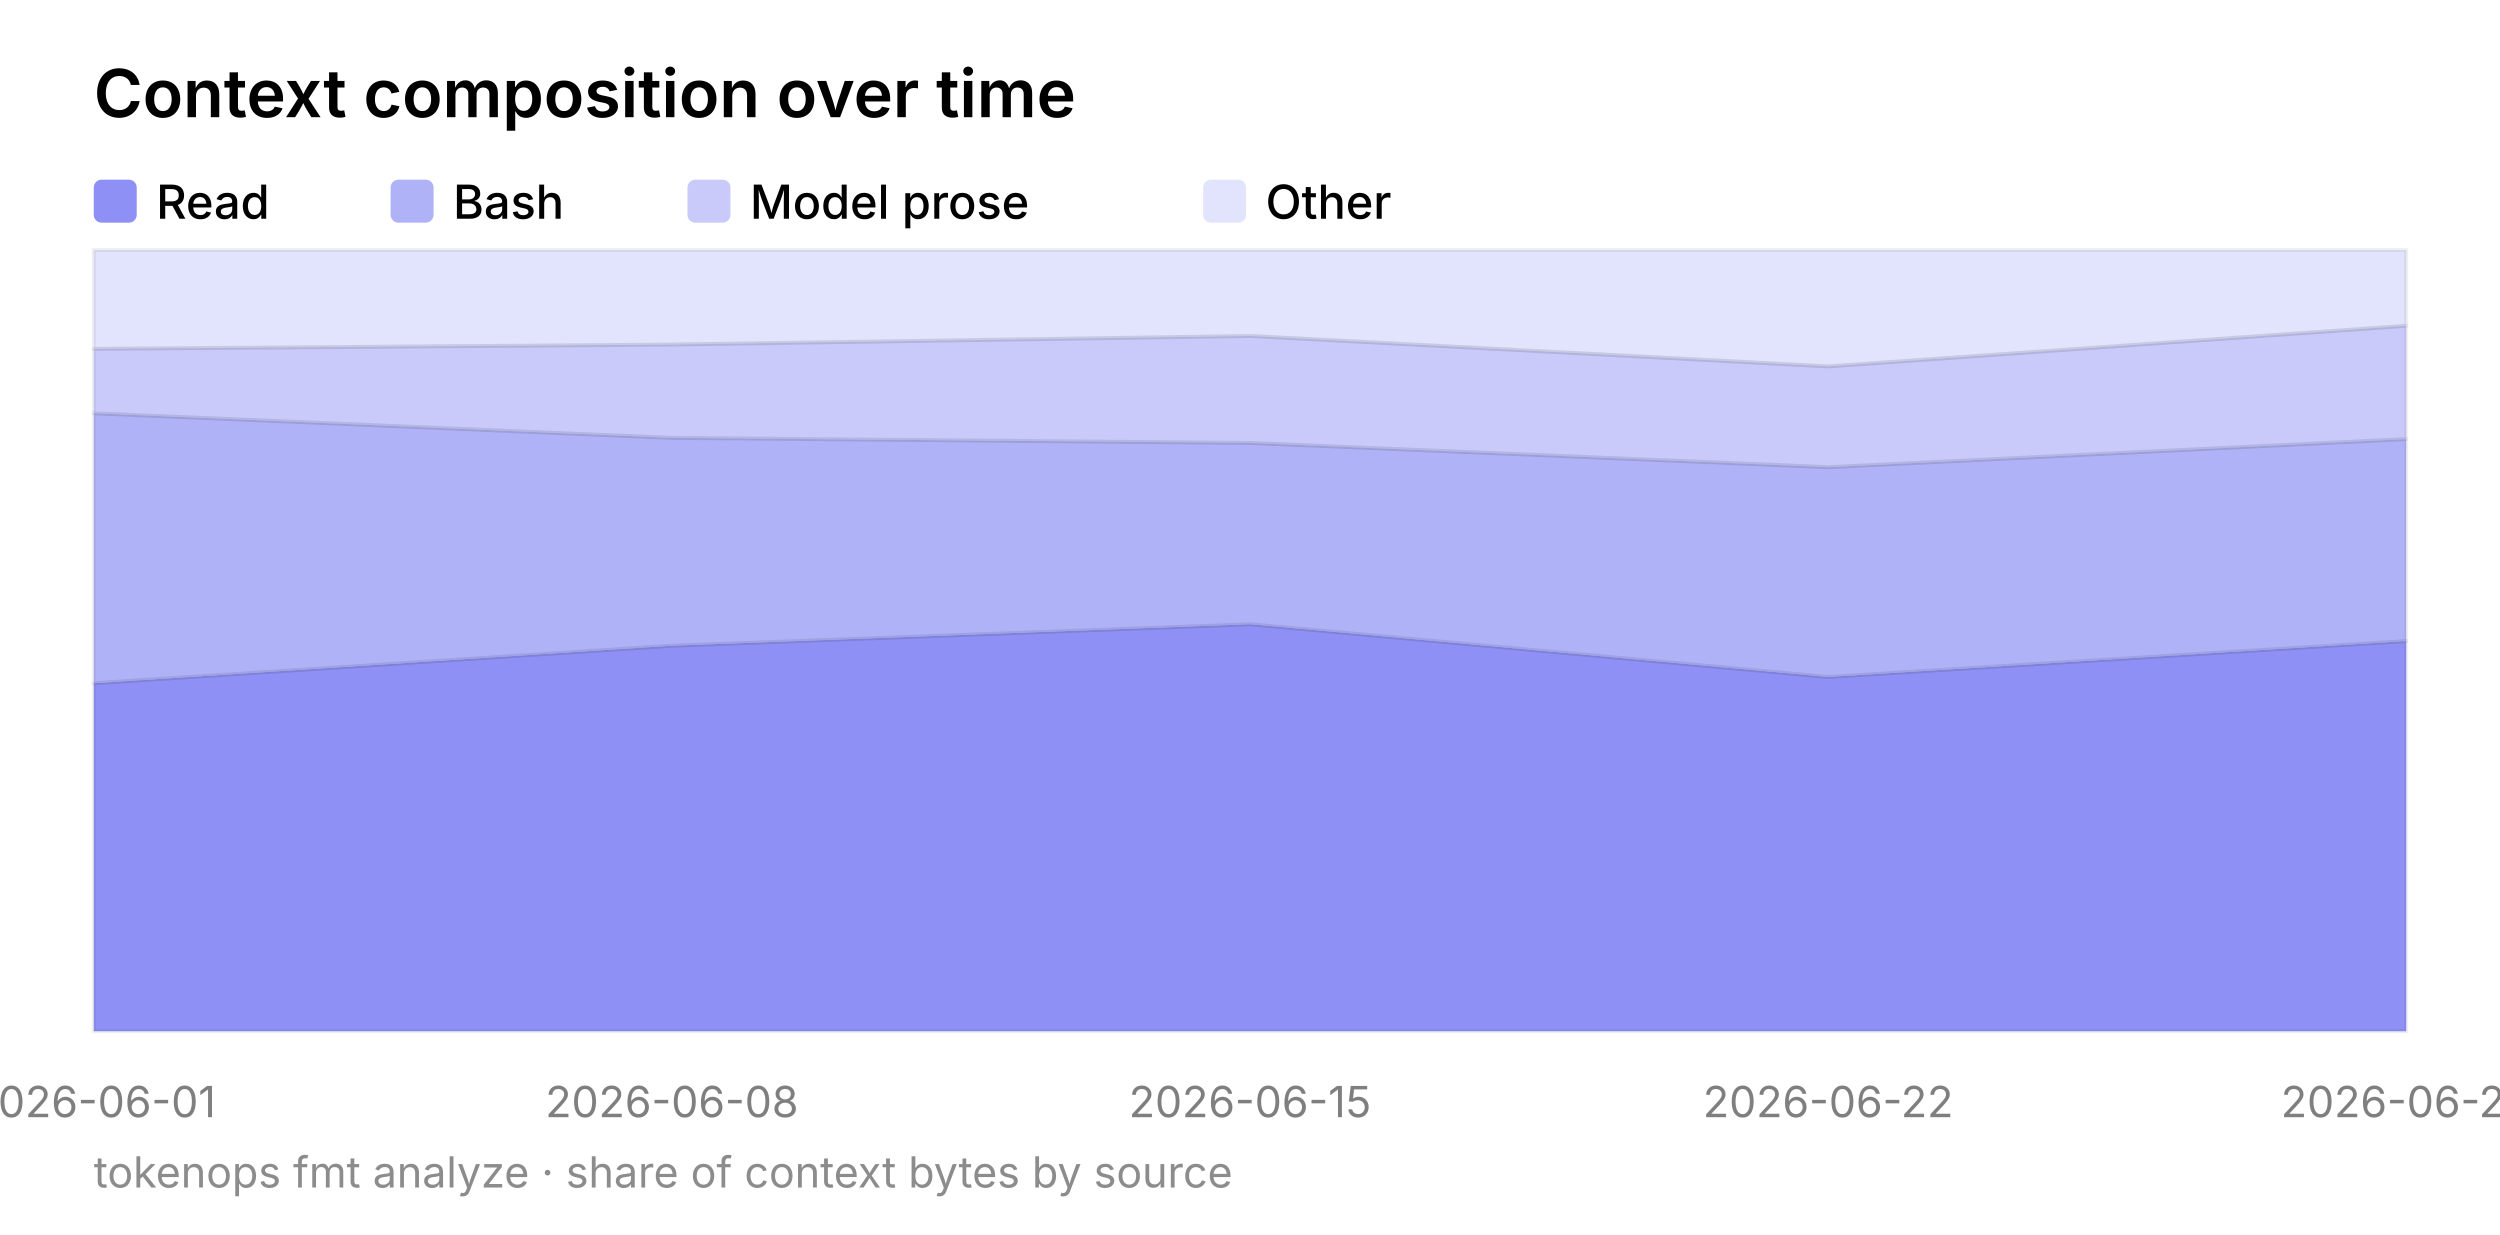
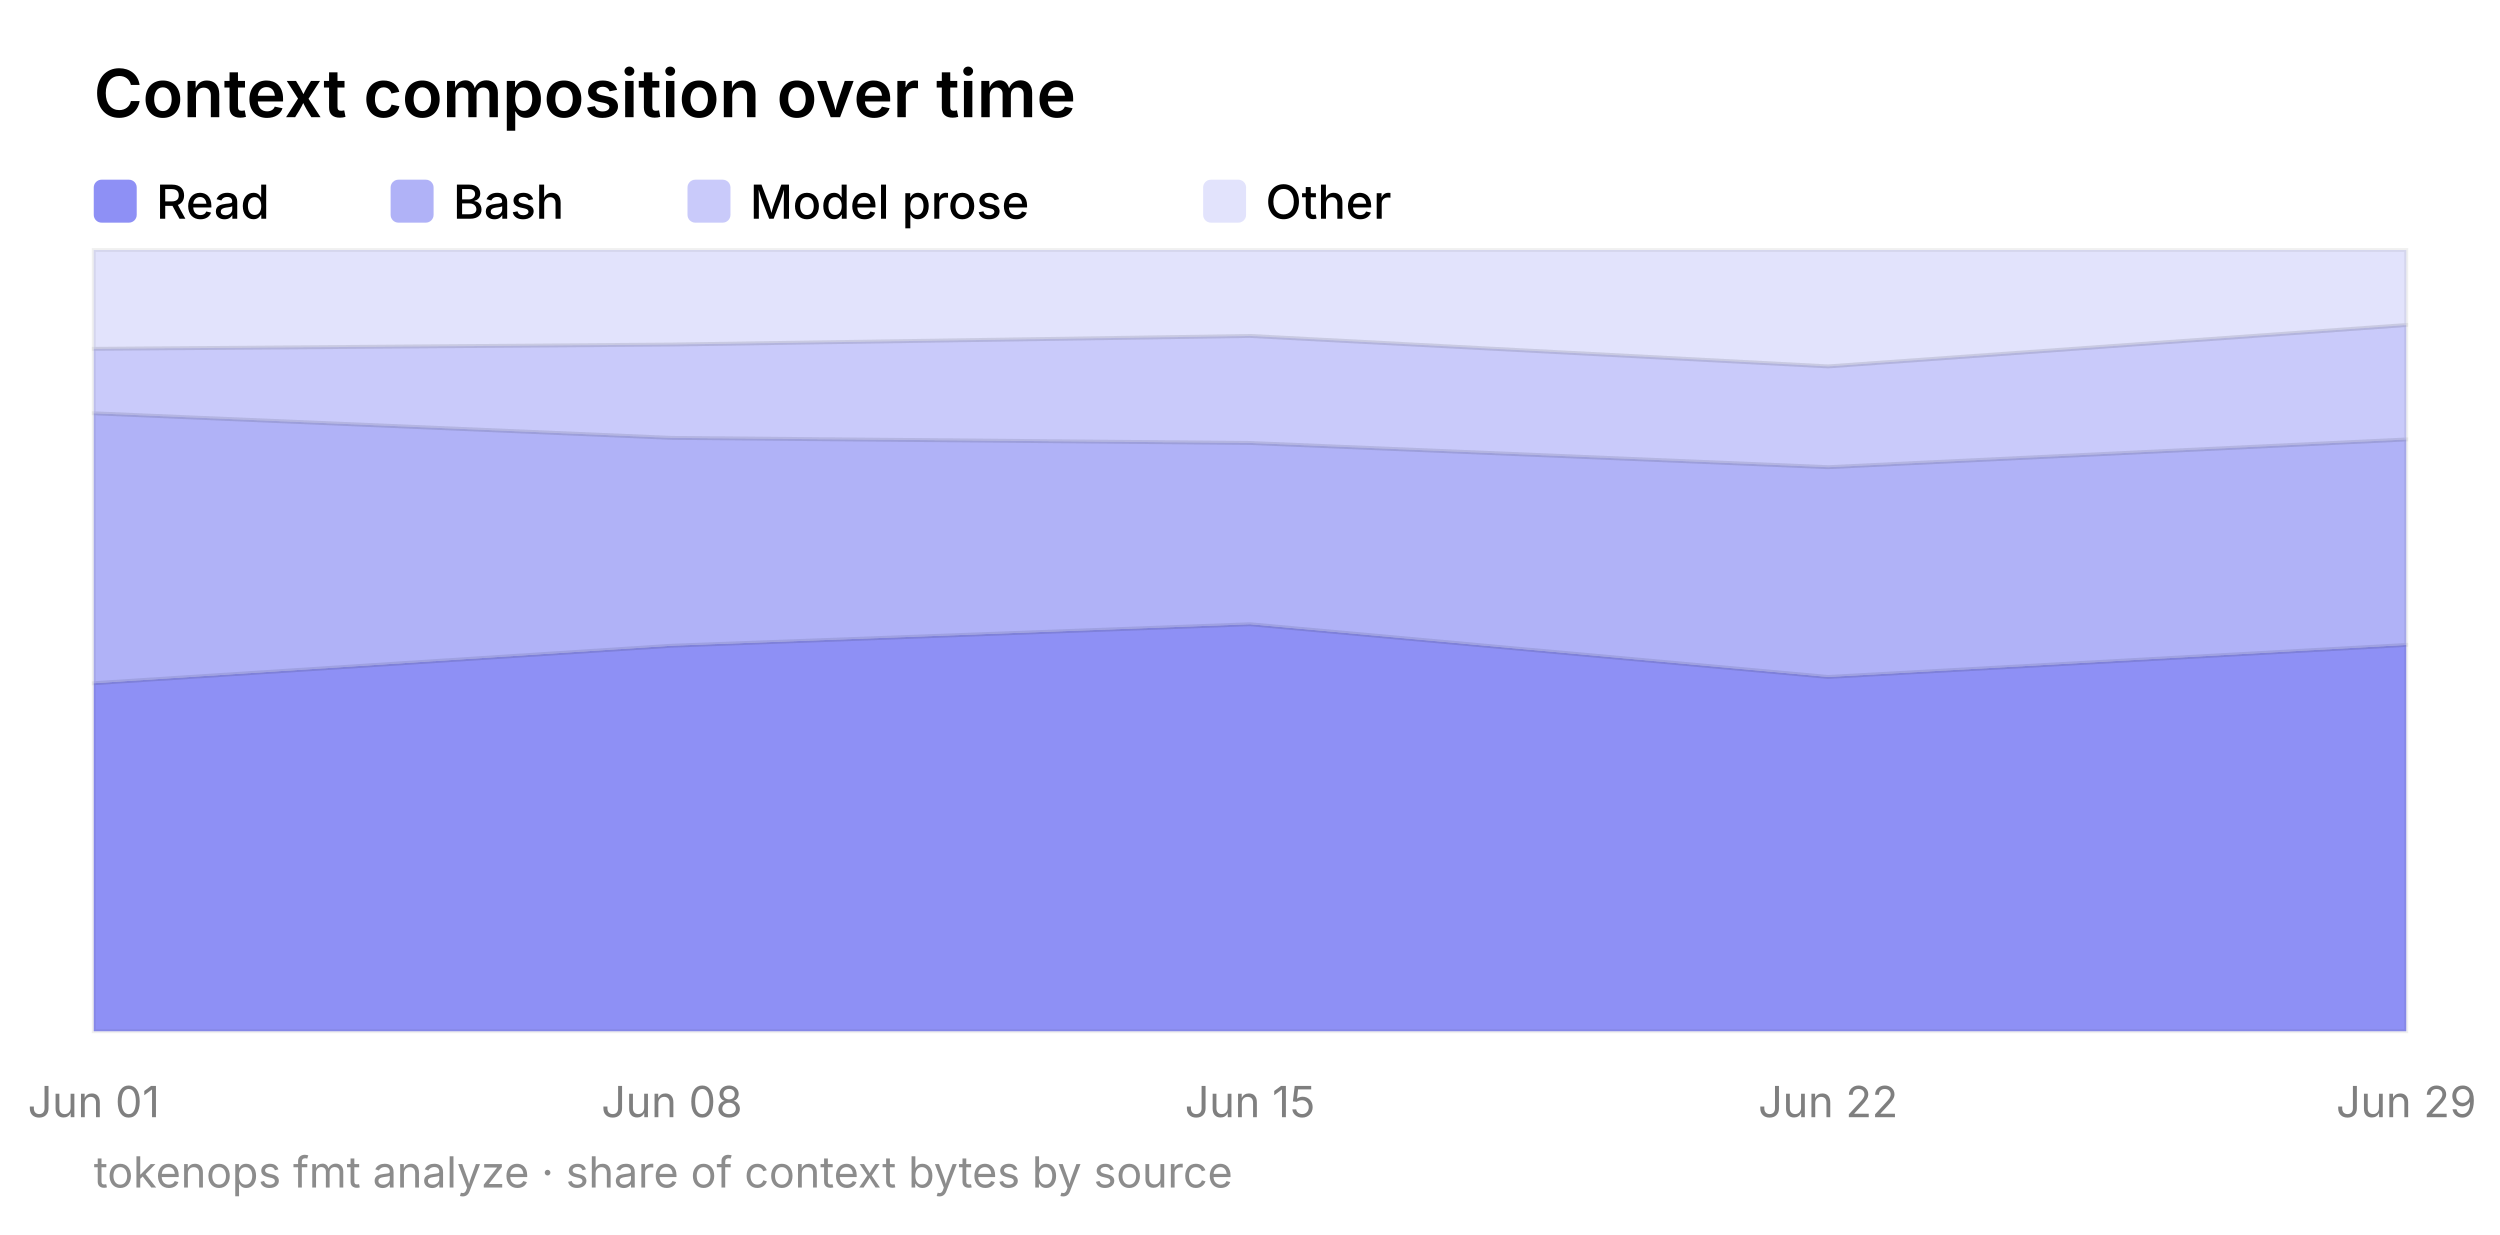
<svg xmlns="http://www.w3.org/2000/svg" width="640" height="316" viewBox="0 0 640 316" role="img" aria-label="Context composition over time" font-family="system-ui, -apple-system, Segoe UI, sans-serif">
  <text x="24" y="30" fill="currentColor" font-size="17" font-weight="600">Context composition over time</text>
-   <polygon points="24.0,174.9 172.0,165.3 320.0,159.8 468.0,173.3 616.0,164.1 616.0,264.0 468.0,264.0 320.0,264.0 172.0,264.0 24.0,264.0" fill="#6366F1" fill-opacity="0.72" stroke="currentColor" stroke-opacity="0.06" />
-   <polygon points="24.0,105.8 172.0,112.1 320.0,113.4 468.0,119.6 616.0,112.4 616.0,164.1 468.0,173.3 320.0,159.8 172.0,165.3 24.0,174.9" fill="#6366F1" fill-opacity="0.5" stroke="currentColor" stroke-opacity="0.06" />
-   <polygon points="24.0,89.3 172.0,88.2 320.0,86.0 468.0,93.8 616.0,83.4 616.0,112.4 468.0,119.6 320.0,113.4 172.0,112.1 24.0,105.8" fill="#6366F1" fill-opacity="0.34" stroke="currentColor" stroke-opacity="0.06" />
-   <polygon points="24.0,64.0 172.0,64.0 320.0,64.0 468.0,64.0 616.0,64.0 616.0,83.4 468.0,93.8 320.0,86.0 172.0,88.2 24.0,89.3" fill="#6366F1" fill-opacity="0.18" stroke="currentColor" stroke-opacity="0.06" />
+   <polygon points="24.0,174.9 172.0,165.3 320.0,159.8 468.0,173.3 616.0,165.1 616.0,264.0 468.0,264.0 320.0,264.0 172.0,264.0 24.0,264.0" fill="#6366F1" fill-opacity="0.72" stroke="currentColor" stroke-opacity="0.06" />
+   <polygon points="24.0,105.8 172.0,112.1 320.0,113.4 468.0,119.6 616.0,112.5 616.0,165.1 468.0,173.3 320.0,159.8 172.0,165.3 24.0,174.9" fill="#6366F1" fill-opacity="0.5" stroke="currentColor" stroke-opacity="0.06" />
+   <polygon points="24.0,89.3 172.0,88.2 320.0,86.0 468.0,93.8 616.0,83.2 616.0,112.5 468.0,119.6 320.0,113.4 172.0,112.1 24.0,105.8" fill="#6366F1" fill-opacity="0.34" stroke="currentColor" stroke-opacity="0.06" />
+   <polygon points="24.0,64.0 172.0,64.0 320.0,64.0 468.0,64.0 616.0,64.0 616.0,83.2 468.0,93.8 320.0,86.0 172.0,88.2 24.0,89.3" fill="#6366F1" fill-opacity="0.18" stroke="currentColor" stroke-opacity="0.06" />
  <rect x="24" y="46" width="11" height="11" rx="2" fill="#6366F1" fill-opacity="0.72" />
  <text x="40" y="56" fill="currentColor" font-size="12" font-weight="500">Read</text>
  <rect x="100" y="46" width="11" height="11" rx="2" fill="#6366F1" fill-opacity="0.5" />
  <text x="116" y="56" fill="currentColor" font-size="12" font-weight="500">Bash</text>
  <rect x="176" y="46" width="11" height="11" rx="2" fill="#6366F1" fill-opacity="0.34" />
  <text x="192" y="56" fill="currentColor" font-size="12" font-weight="500">Model prose</text>
  <rect x="308" y="46" width="11" height="11" rx="2" fill="#6366F1" fill-opacity="0.18" />
  <text x="324" y="56" fill="currentColor" font-size="12" font-weight="500">Other</text>
-   <text x="24.0" y="286" fill="currentColor" opacity="0.5" font-size="11" text-anchor="middle">2026-06-01</text>
-   <text x="172.0" y="286" fill="currentColor" opacity="0.5" font-size="11" text-anchor="middle">2026-06-08</text>
-   <text x="320.0" y="286" fill="currentColor" opacity="0.5" font-size="11" text-anchor="middle">2026-06-15</text>
-   <text x="468.0" y="286" fill="currentColor" opacity="0.5" font-size="11" text-anchor="middle">2026-06-22</text>
-   <text x="616.0" y="286" fill="currentColor" opacity="0.5" font-size="11" text-anchor="middle">2026-06-29</text>
+   <text x="24.0" y="286" fill="currentColor" opacity="0.5" font-size="11" text-anchor="middle">Jun 01</text>
+   <text x="172.0" y="286" fill="currentColor" opacity="0.5" font-size="11" text-anchor="middle">Jun 08</text>
+   <text x="320.0" y="286" fill="currentColor" opacity="0.5" font-size="11" text-anchor="middle">Jun 15</text>
+   <text x="468.0" y="286" fill="currentColor" opacity="0.5" font-size="11" text-anchor="middle">Jun 22</text>
+   <text x="616.0" y="286" fill="currentColor" opacity="0.5" font-size="11" text-anchor="middle">Jun 29</text>
  <text x="24" y="304" fill="currentColor" opacity="0.45" font-size="11">tokenops fmt analyze · share of context bytes by source</text>
</svg>
